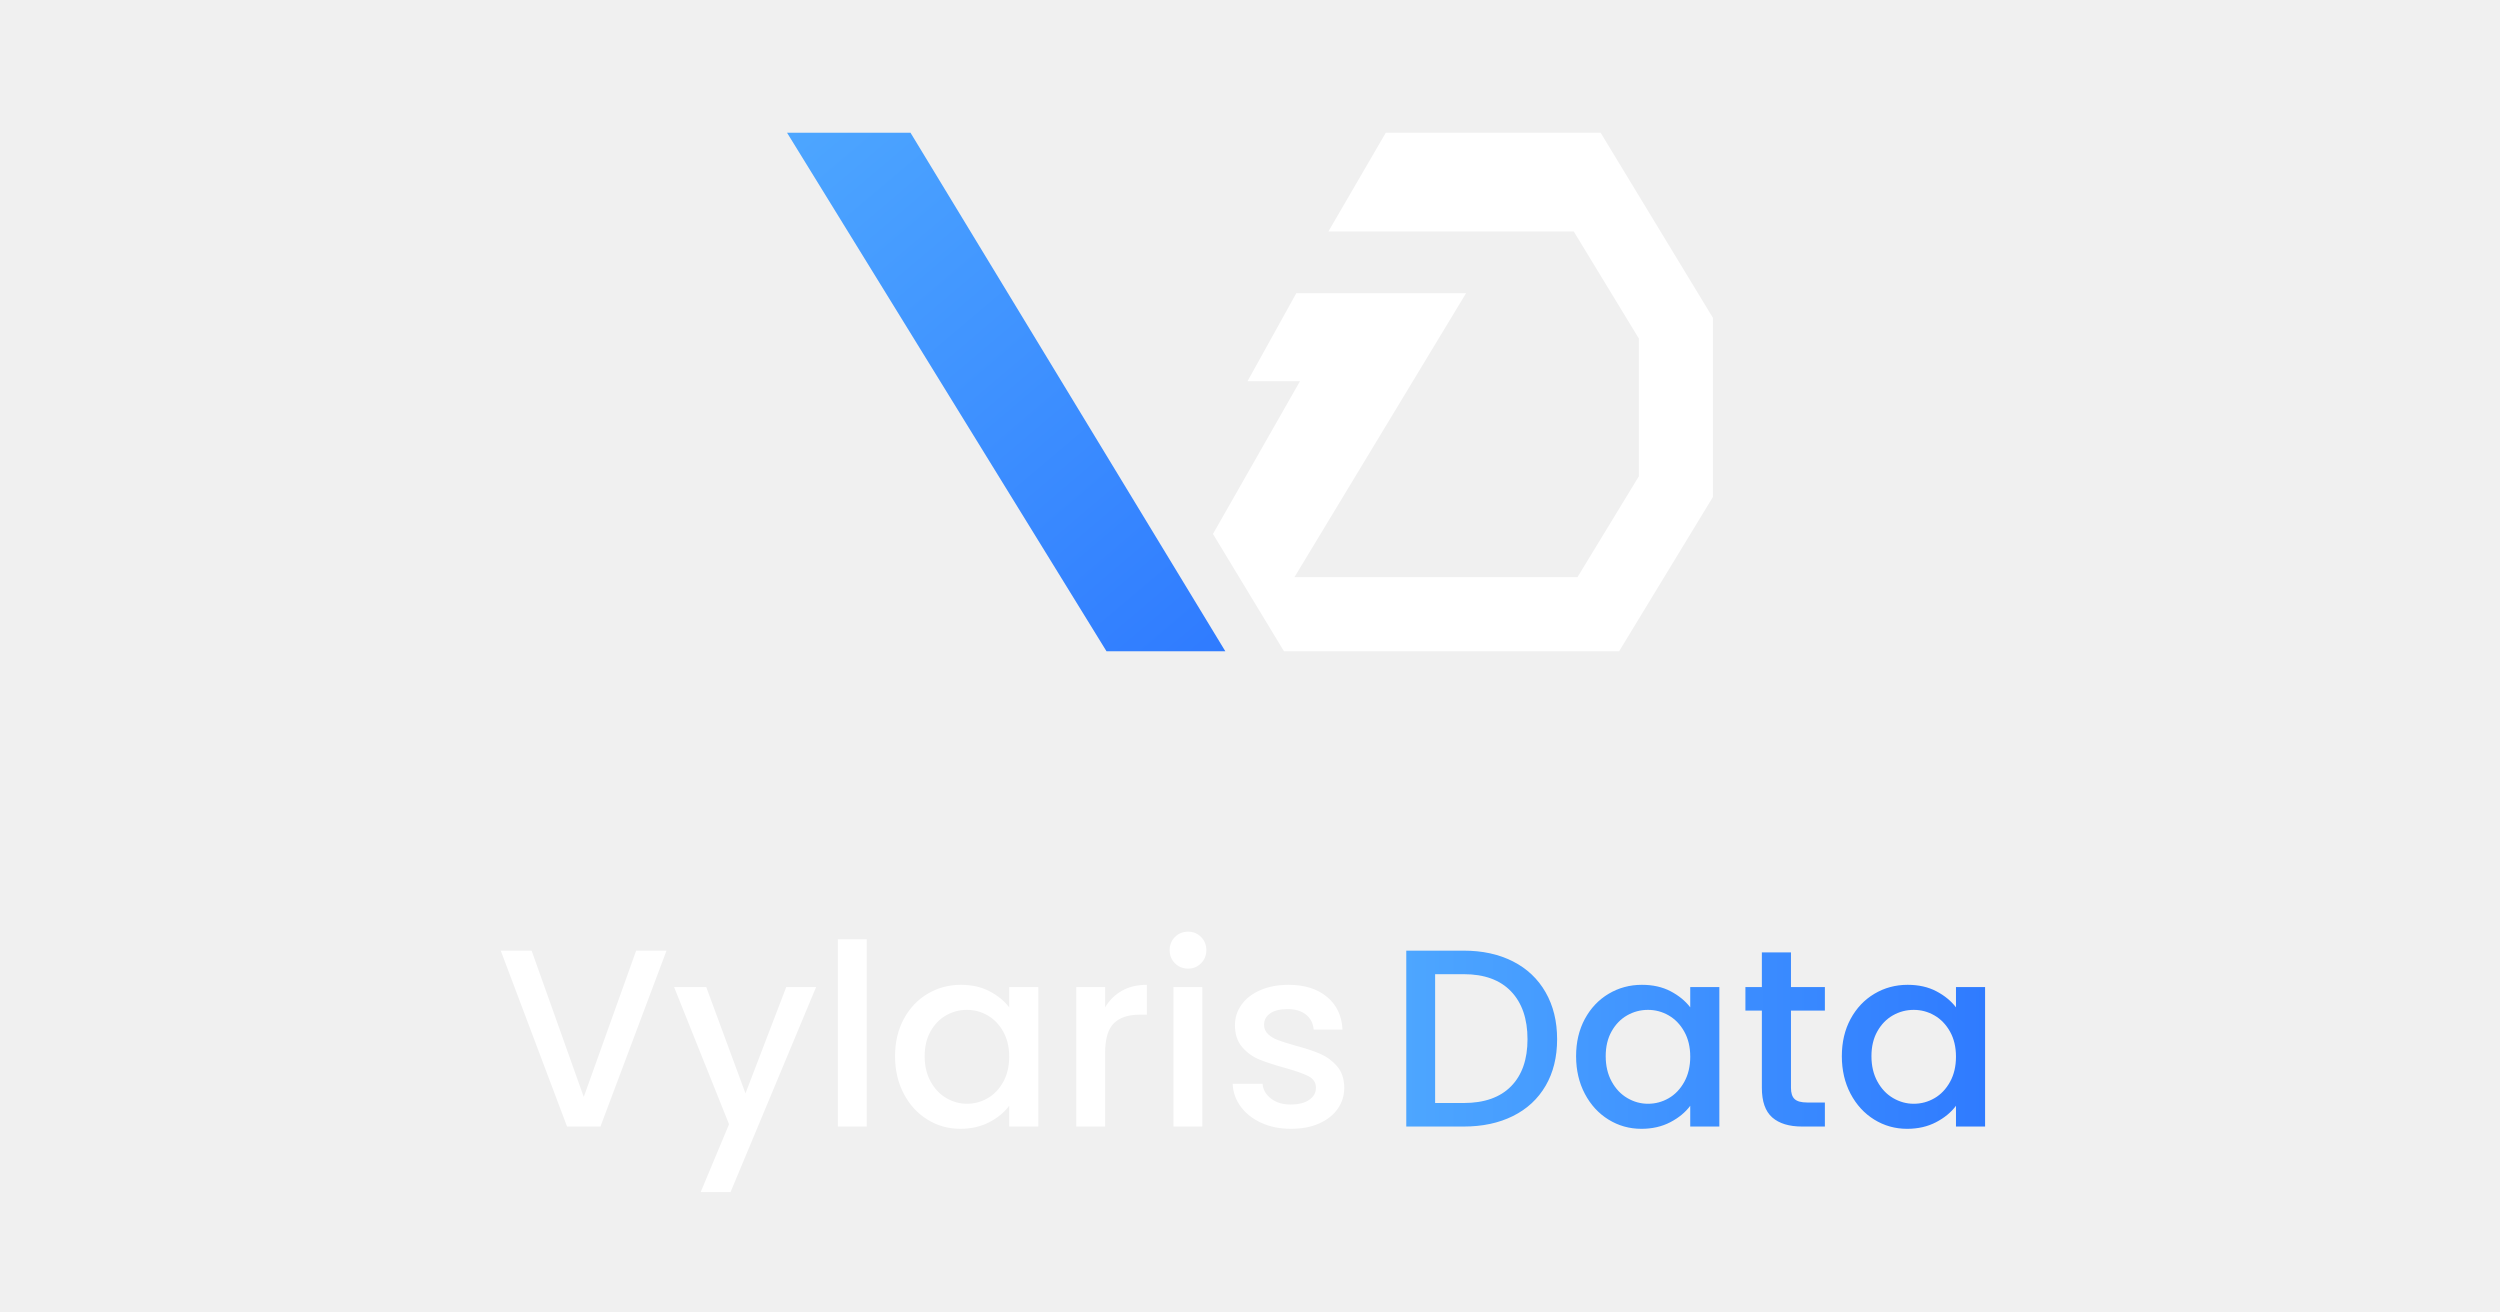
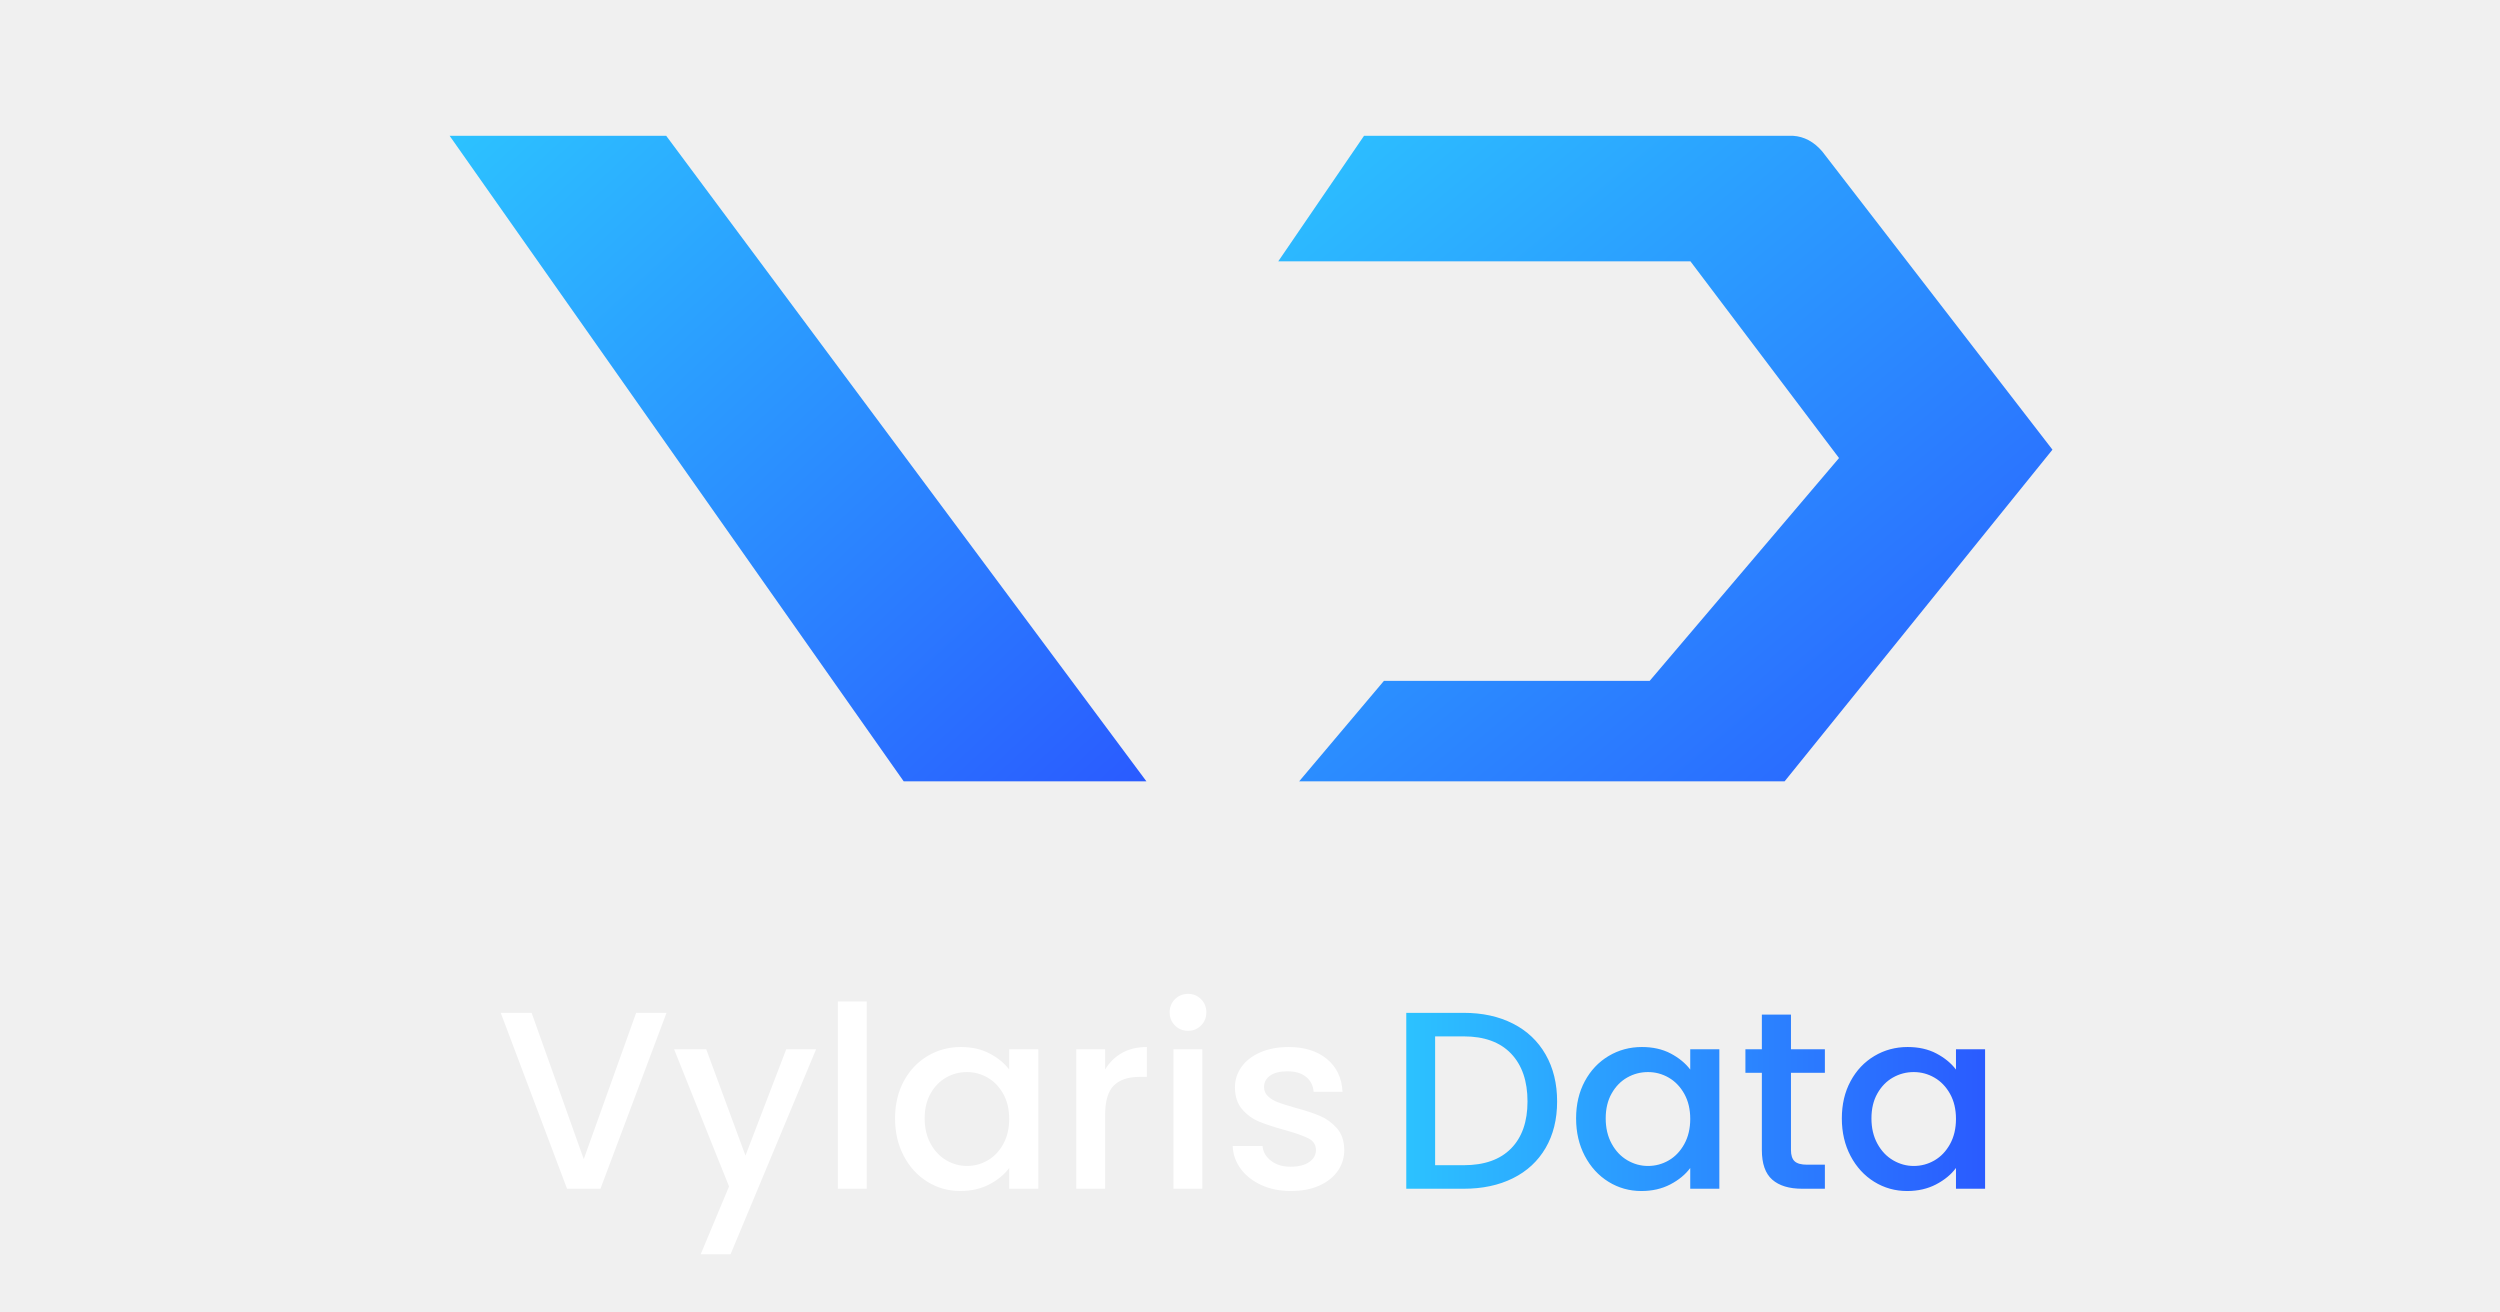
<svg xmlns="http://www.w3.org/2000/svg" viewBox="0 0 810 425" width="810" height="425" role="img" aria-label="VylarisData">
  <defs>
-     <linearGradient id="d-word" x1="0" y1="0" x2="1" y2="0">
-       <stop offset="0" stop-color="#4da6ff" />
-       <stop offset="1" stop-color="#2f7bff" />
+     <linearGradient id="fd-v" x1="0" y1="0" x2="1" y2="1">
+       <stop offset="0" stop-color="#2cc2ff" />
+       <stop offset="1" stop-color="#2a5bff" />
+     </linearGradient>
+     <linearGradient id="fd-d" x1="0" y1="0" x2="1" y2="1">
+       <stop offset="0" stop-color="#2cc2ff" />
+       <stop offset="1" stop-color="#2a5bff" />
+     </linearGradient>
+     <linearGradient id="fd-w" x1="0" y1="0" x2="1" y2="0">
+       <stop offset="0" stop-color="#2cc2ff" />
+       <stop offset="1" stop-color="#2a5bff" />
    </linearGradient>
  </defs>
-   <g transform="translate(255 43)">
-     <defs>
-       <linearGradient id="d-vg" gradientUnits="userSpaceOnUse" x1="0" y1="0" x2="142" y2="168">
-         <stop offset="0" stop-color="#4da6ff" />
-         <stop offset="1" stop-color="#2f7bff" />
-       </linearGradient>
-     </defs>
-     <path fill="url(#d-vg)" d="M0.0,0.0 L40.0,0.0 L142.0,168.0 L103.5,168.0 Z" />
-     <path fill="#ffffff" d="M194.0,0.0 L263.6,0.0 L300.0,60.0 L300.0,118.0 L269.6,168.0 L161.0,168.0 L138.0,130.0 L166.2,80.5 L149.2,80.5 L165.0,52.0 L220.0,52.0 L164.4,144.0 L256.1,144.0 L276.0,111.3 L276.0,66.7 L254.9,32.0 L175.4,32.0 Z" />
+   <g transform="translate(145 44) scale(1.6949)">
+     <path fill="url(#fd-v)" d="M0.4,0 L41.8,0 L133.6,123.4 L87.2,123.4 Z" />
+     <path fill="url(#fd-d)" d="M175.2,0 L257.2,0 Q260.4,0.2 262.8,3 L306.8,60 L255.6,123.4 L162.8,123.4 L179,104.2 L229.8,104.2 L266,61.6 L237.6,24 L158.8,24 Z" />
  </g>
-   <path d="M215.951 308.01 194.549 365.0H183.725L162.241 308.01H172.245L189.137 355.406L206.111 308.01Z M264.413 319.818 236.697 386.238H227.021L236.205 364.262L218.411 319.818H228.825L241.535 354.258L254.737 319.818Z M280.813 304.32V365.0H271.465V304.32Z M311.317 319.08Q316.647 319.08 320.624 321.171Q324.601 323.262 326.979 326.378V319.818H336.409V365.0H326.979V358.276Q324.601 361.474 320.501 363.606Q316.401 365.738 311.153 365.738Q305.331 365.738 300.493 362.745Q295.655 359.752 292.826 354.381Q289.997 349.01 289.997 342.204Q289.997 335.398 292.826 330.15Q295.655 324.902 300.534 321.991Q305.413 319.08 311.317 319.08ZM313.285 327.198Q309.677 327.198 306.561 328.961Q303.445 330.724 301.518 334.127Q299.591 337.53 299.591 342.204Q299.591 346.878 301.518 350.404Q303.445 353.93 306.602 355.775Q309.759 357.62 313.285 357.62Q316.893 357.62 320.009 355.816Q323.125 354.012 325.052 350.527Q326.979 347.042 326.979 342.368Q326.979 337.694 325.052 334.25Q323.125 330.806 320.009 329.002Q316.893 327.198 313.285 327.198Z M371.587 319.08V328.756H369.209Q363.715 328.756 360.886 331.544Q358.057 334.332 358.057 341.22V365.0H348.709V319.818H358.057V326.378Q360.107 322.934 363.51 321.007Q366.913 319.08 371.587 319.08Z M378.967 307.846Q378.967 305.304 380.689 303.582Q382.411 301.86 384.953 301.86Q387.413 301.86 389.135 303.582Q390.857 305.304 390.857 307.846Q390.857 310.388 389.135 312.11Q387.413 313.832 384.953 313.832Q382.411 313.832 380.689 312.11Q378.967 310.388 378.967 307.846ZM389.545 319.818V365.0H380.197V319.818Z M399.385 351.142H409.061Q409.307 354.012 411.808 355.939Q414.309 357.866 418.081 357.866Q422.017 357.866 424.19 356.349Q426.363 354.832 426.363 352.454Q426.363 349.912 423.944 348.682Q421.525 347.452 416.277 345.976Q411.193 344.582 407.995 343.27Q404.797 341.958 402.46 339.252Q400.123 336.546 400.123 332.118Q400.123 328.51 402.255 325.517Q404.387 322.524 408.364 320.802Q412.341 319.08 417.507 319.08Q425.215 319.08 429.93 322.975Q434.645 326.87 434.973 333.594H425.625Q425.379 330.56 423.165 328.756Q420.951 326.952 417.179 326.952Q413.489 326.952 411.521 328.346Q409.553 329.74 409.553 332.036Q409.553 333.84 410.865 335.07Q412.177 336.3 414.063 336.997Q415.949 337.694 419.639 338.76Q424.559 340.072 427.716 341.425Q430.873 342.778 433.169 345.402Q435.465 348.026 435.547 352.372Q435.547 356.226 433.415 359.26Q431.283 362.294 427.388 364.016Q423.493 365.738 418.245 365.738Q412.915 365.738 408.692 363.811Q404.469 361.884 402.009 358.563Q399.549 355.242 399.385 351.142Z" fill="#ffffff" />
-   <path d="M504.505 336.71Q504.505 345.402 500.774 351.798Q497.043 358.194 490.196 361.597Q483.349 365.0 474.247 365.0H455.633V308.01H474.247Q483.349 308.01 490.196 311.495Q497.043 314.98 500.774 321.499Q504.505 328.018 504.505 336.71ZM494.911 336.71Q494.911 326.788 489.581 321.212Q484.251 315.636 474.247 315.636H464.981V357.374H474.247Q484.251 357.374 489.581 351.962Q494.911 346.55 494.911 336.71Z M531.975 319.08Q537.305 319.08 541.282 321.171Q545.259 323.262 547.637 326.378V319.818H557.067V365.0H547.637V358.276Q545.259 361.474 541.159 363.606Q537.059 365.738 531.811 365.738Q525.989 365.738 521.151 362.745Q516.313 359.752 513.484 354.381Q510.655 349.01 510.655 342.204Q510.655 335.398 513.484 330.15Q516.313 324.902 521.192 321.991Q526.071 319.08 531.975 319.08ZM533.943 327.198Q530.335 327.198 527.219 328.961Q524.103 330.724 522.176 334.127Q520.249 337.53 520.249 342.204Q520.249 346.878 522.176 350.404Q524.103 353.93 527.26 355.775Q530.417 357.62 533.943 357.62Q537.551 357.62 540.667 355.816Q543.783 354.012 545.71 350.527Q547.637 347.042 547.637 342.368Q547.637 337.694 545.71 334.25Q543.783 330.806 540.667 329.002Q537.551 327.198 533.943 327.198Z M580.273 327.444V352.454Q580.273 354.996 581.462 356.103Q582.651 357.21 585.521 357.21H591.261V365.0H583.881Q577.567 365.0 574.205 362.048Q570.843 359.096 570.843 352.454V327.444H565.513V319.818H570.843V308.584H580.273V319.818H591.261V327.444Z M618.075 319.08Q623.405 319.08 627.382 321.171Q631.359 323.262 633.737 326.378V319.818H643.167V365.0H633.737V358.276Q631.359 361.474 627.259 363.606Q623.159 365.738 617.911 365.738Q612.089 365.738 607.251 362.745Q602.413 359.752 599.584 354.381Q596.755 349.01 596.755 342.204Q596.755 335.398 599.584 330.15Q602.413 324.902 607.292 321.991Q612.171 319.08 618.075 319.08ZM620.043 327.198Q616.435 327.198 613.319 328.961Q610.203 330.724 608.276 334.127Q606.349 337.53 606.349 342.204Q606.349 346.878 608.276 350.404Q610.203 353.93 613.36 355.775Q616.517 357.62 620.043 357.62Q623.651 357.62 626.767 355.816Q629.883 354.012 631.81 350.527Q633.737 347.042 633.737 342.368Q633.737 337.694 631.81 334.25Q629.883 330.806 626.767 329.002Q623.651 327.198 620.043 327.198Z" fill="url(#d-word)" />
+   <path d="M215.951 328.163 194.549 385.153H183.725L162.241 328.163H172.245L189.137 375.559L206.111 328.163Z M264.413 339.971 236.697 406.391H227.021L236.205 384.415L218.411 339.971H228.825L241.535 374.411L254.737 339.971Z M280.813 324.473V385.153H271.465V324.473Z M311.317 339.233Q316.647 339.233 320.624 341.324Q324.601 343.415 326.979 346.531V339.971H336.409V385.153H326.979V378.429Q324.601 381.627 320.501 383.759Q316.401 385.891 311.153 385.891Q305.331 385.891 300.493 382.898Q295.655 379.905 292.826 374.534Q289.997 369.163 289.997 362.357Q289.997 355.551 292.826 350.303Q295.655 345.055 300.534 342.144Q305.413 339.233 311.317 339.233ZM313.285 347.351Q309.677 347.351 306.561 349.114Q303.445 350.877 301.518 354.28Q299.591 357.683 299.591 362.357Q299.591 367.031 301.518 370.557Q303.445 374.083 306.602 375.928Q309.759 377.773 313.285 377.773Q316.893 377.773 320.009 375.969Q323.125 374.165 325.052 370.68Q326.979 367.195 326.979 362.521Q326.979 357.847 325.052 354.403Q323.125 350.959 320.009 349.155Q316.893 347.351 313.285 347.351Z M371.587 339.233V348.909H369.209Q363.715 348.909 360.886 351.697Q358.057 354.485 358.057 361.373V385.153H348.709V339.971H358.057V346.531Q360.107 343.087 363.51 341.16Q366.913 339.233 371.587 339.233Z M378.967 327.999Q378.967 325.457 380.689 323.735Q382.411 322.013 384.953 322.013Q387.413 322.013 389.135 323.735Q390.857 325.457 390.857 327.999Q390.857 330.541 389.135 332.263Q387.413 333.985 384.953 333.985Q382.411 333.985 380.689 332.263Q378.967 330.541 378.967 327.999ZM389.545 339.971V385.153H380.197V339.971Z M399.385 371.295H409.061Q409.307 374.165 411.808 376.092Q414.309 378.019 418.081 378.019Q422.017 378.019 424.19 376.502Q426.363 374.985 426.363 372.607Q426.363 370.065 423.944 368.835Q421.525 367.605 416.277 366.129Q411.193 364.735 407.995 363.423Q404.797 362.111 402.46 359.405Q400.123 356.699 400.123 352.271Q400.123 348.663 402.255 345.67Q404.387 342.677 408.364 340.955Q412.341 339.233 417.507 339.233Q425.215 339.233 429.93 343.128Q434.645 347.023 434.973 353.747H425.625Q425.379 350.713 423.165 348.909Q420.951 347.105 417.179 347.105Q413.489 347.105 411.521 348.499Q409.553 349.893 409.553 352.189Q409.553 353.993 410.865 355.223Q412.177 356.453 414.063 357.15Q415.949 357.847 419.639 358.913Q424.559 360.225 427.716 361.578Q430.873 362.931 433.169 365.555Q435.465 368.179 435.547 372.525Q435.547 376.379 433.415 379.413Q431.283 382.447 427.388 384.169Q423.493 385.891 418.245 385.891Q412.915 385.891 408.692 383.964Q404.469 382.037 402.009 378.716Q399.549 375.395 399.385 371.295Z" fill="#ffffff" />
+   <path d="M504.505 356.863Q504.505 365.555 500.774 371.951Q497.043 378.347 490.196 381.75Q483.349 385.153 474.247 385.153H455.633V328.163H474.247Q483.349 328.163 490.196 331.648Q497.043 335.133 500.774 341.652Q504.505 348.171 504.505 356.863ZM494.911 356.863Q494.911 346.941 489.581 341.365Q484.251 335.789 474.247 335.789H464.981V377.527H474.247Q484.251 377.527 489.581 372.115Q494.911 366.703 494.911 356.863Z M531.975 339.233Q537.305 339.233 541.282 341.324Q545.259 343.415 547.637 346.531V339.971H557.067V385.153H547.637V378.429Q545.259 381.627 541.159 383.759Q537.059 385.891 531.811 385.891Q525.989 385.891 521.151 382.898Q516.313 379.905 513.484 374.534Q510.655 369.163 510.655 362.357Q510.655 355.551 513.484 350.303Q516.313 345.055 521.192 342.144Q526.071 339.233 531.975 339.233ZM533.943 347.351Q530.335 347.351 527.219 349.114Q524.103 350.877 522.176 354.28Q520.249 357.683 520.249 362.357Q520.249 367.031 522.176 370.557Q524.103 374.083 527.26 375.928Q530.417 377.773 533.943 377.773Q537.551 377.773 540.667 375.969Q543.783 374.165 545.71 370.68Q547.637 367.195 547.637 362.521Q547.637 357.847 545.71 354.403Q543.783 350.959 540.667 349.155Q537.551 347.351 533.943 347.351Z M580.273 347.597V372.607Q580.273 375.149 581.462 376.256Q582.651 377.363 585.521 377.363H591.261V385.153H583.881Q577.567 385.153 574.205 382.201Q570.843 379.249 570.843 372.607V347.597H565.513V339.971H570.843V328.737H580.273V339.971H591.261V347.597Z M618.075 339.233Q623.405 339.233 627.382 341.324Q631.359 343.415 633.737 346.531V339.971H643.167V385.153H633.737V378.429Q631.359 381.627 627.259 383.759Q623.159 385.891 617.911 385.891Q612.089 385.891 607.251 382.898Q602.413 379.905 599.584 374.534Q596.755 369.163 596.755 362.357Q596.755 355.551 599.584 350.303Q602.413 345.055 607.292 342.144Q612.171 339.233 618.075 339.233ZM620.043 347.351Q616.435 347.351 613.319 349.114Q610.203 350.877 608.276 354.28Q606.349 357.683 606.349 362.357Q606.349 367.031 608.276 370.557Q610.203 374.083 613.36 375.928Q616.517 377.773 620.043 377.773Q623.651 377.773 626.767 375.969Q629.883 374.165 631.81 370.68Q633.737 367.195 633.737 362.521Q633.737 357.847 631.81 354.403Q629.883 350.959 626.767 349.155Q623.651 347.351 620.043 347.351Z" fill="url(#fd-w)" />
</svg>
